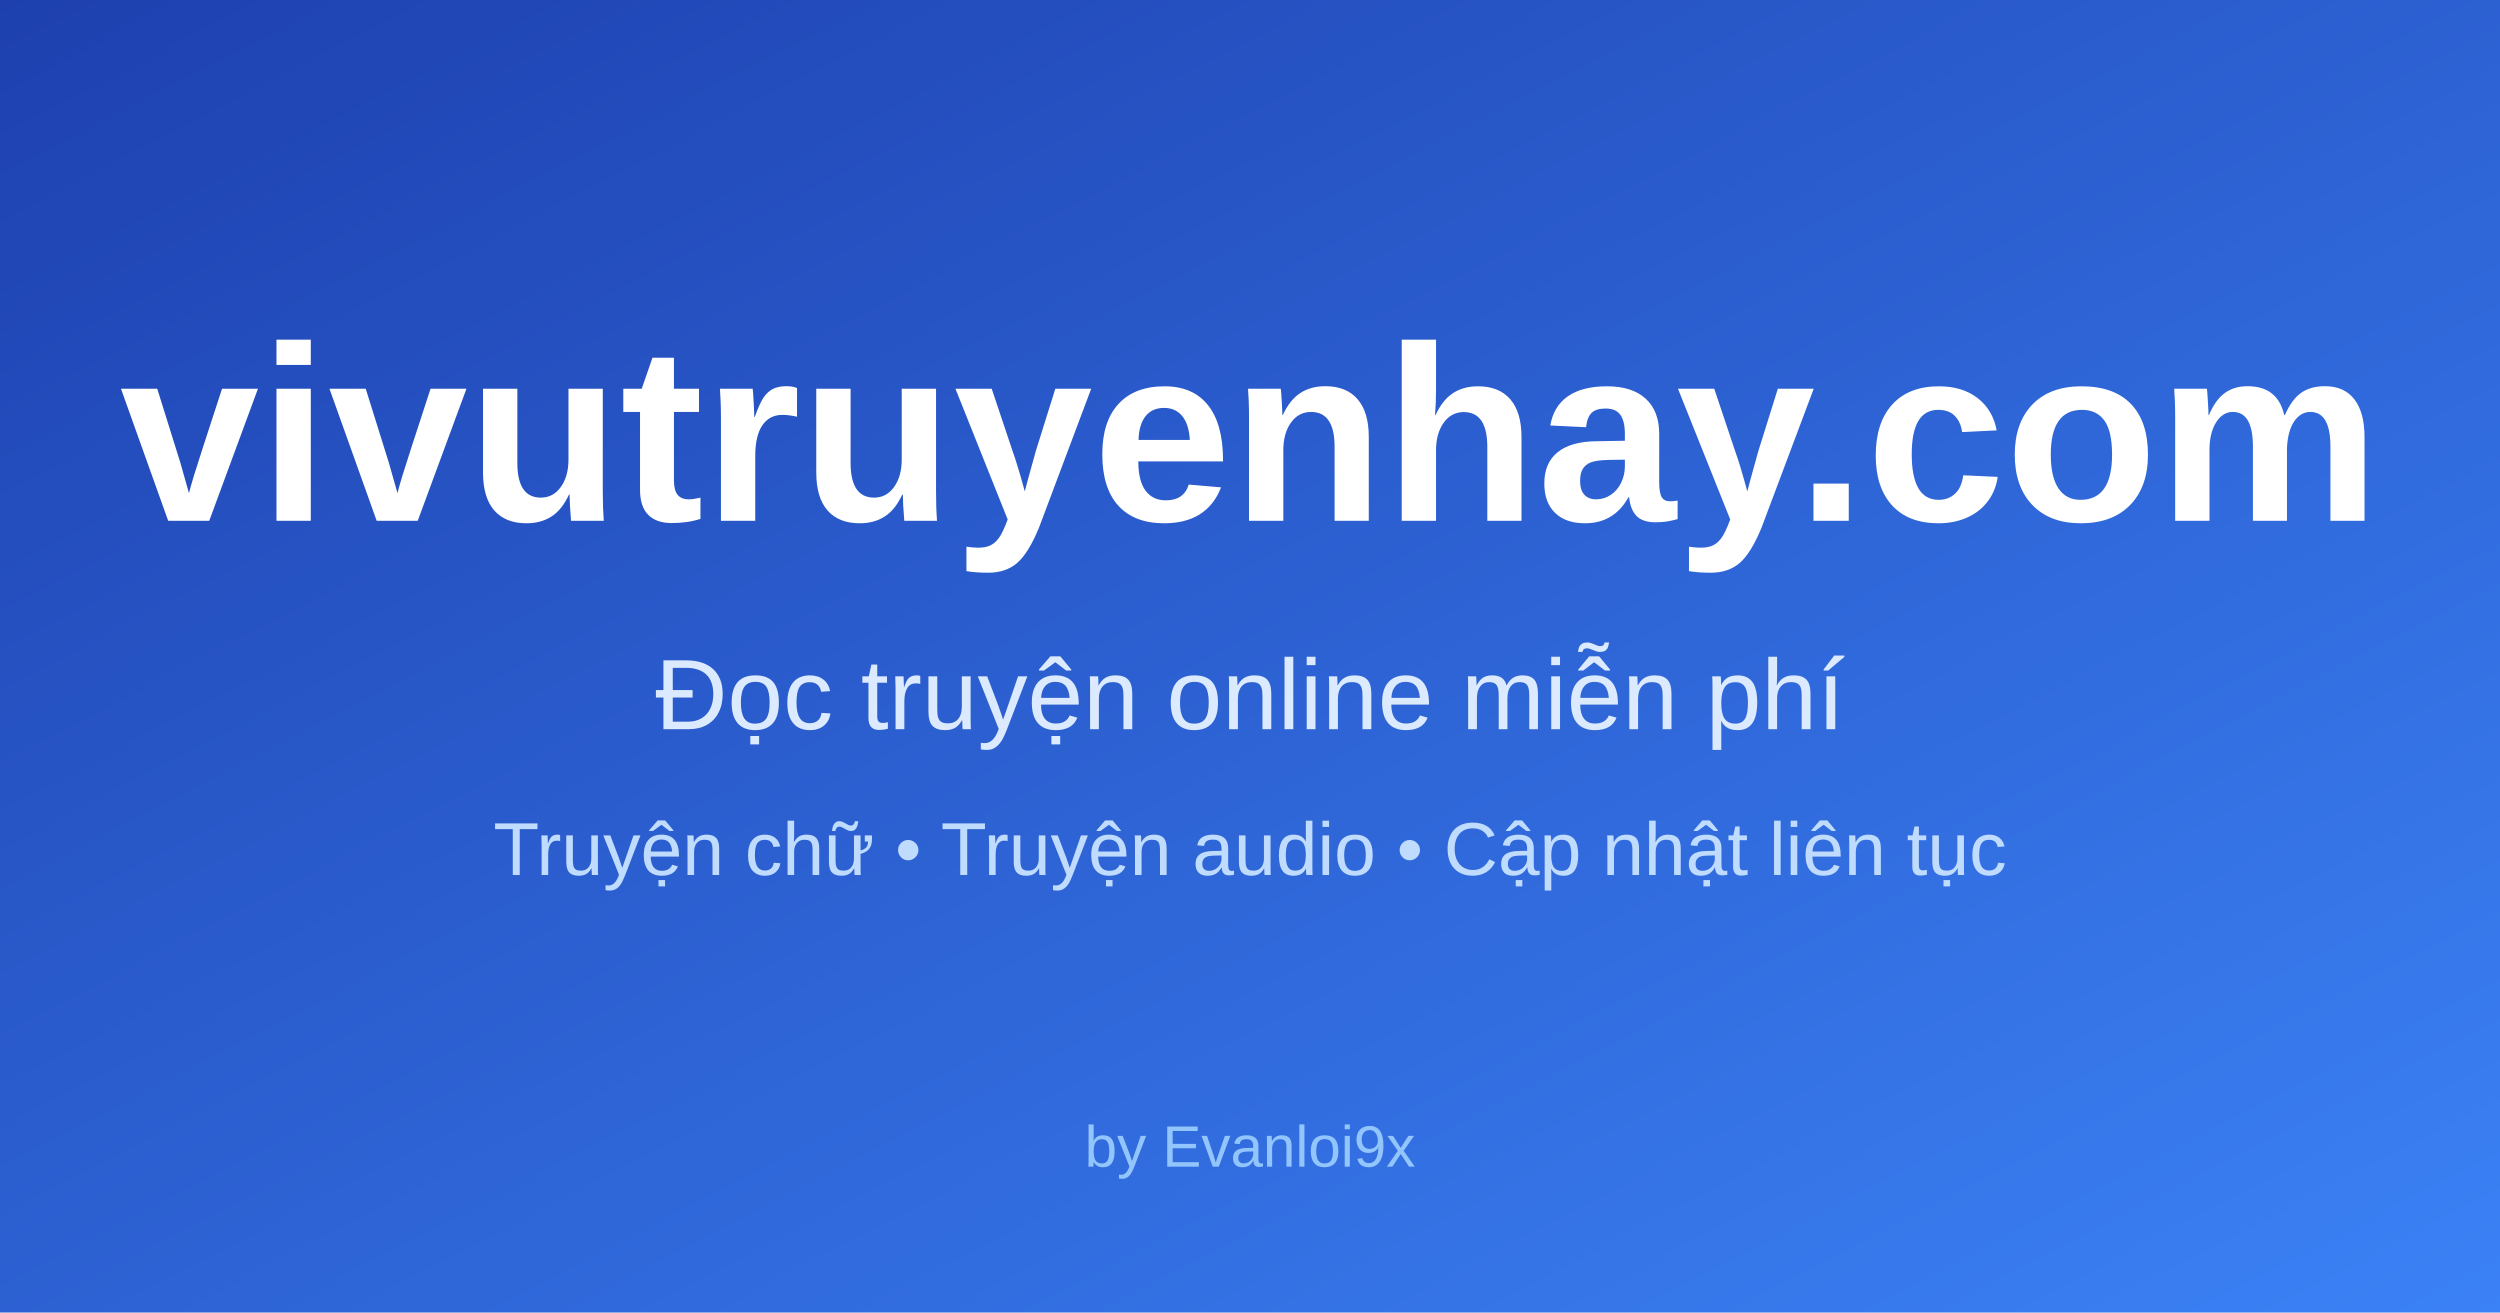
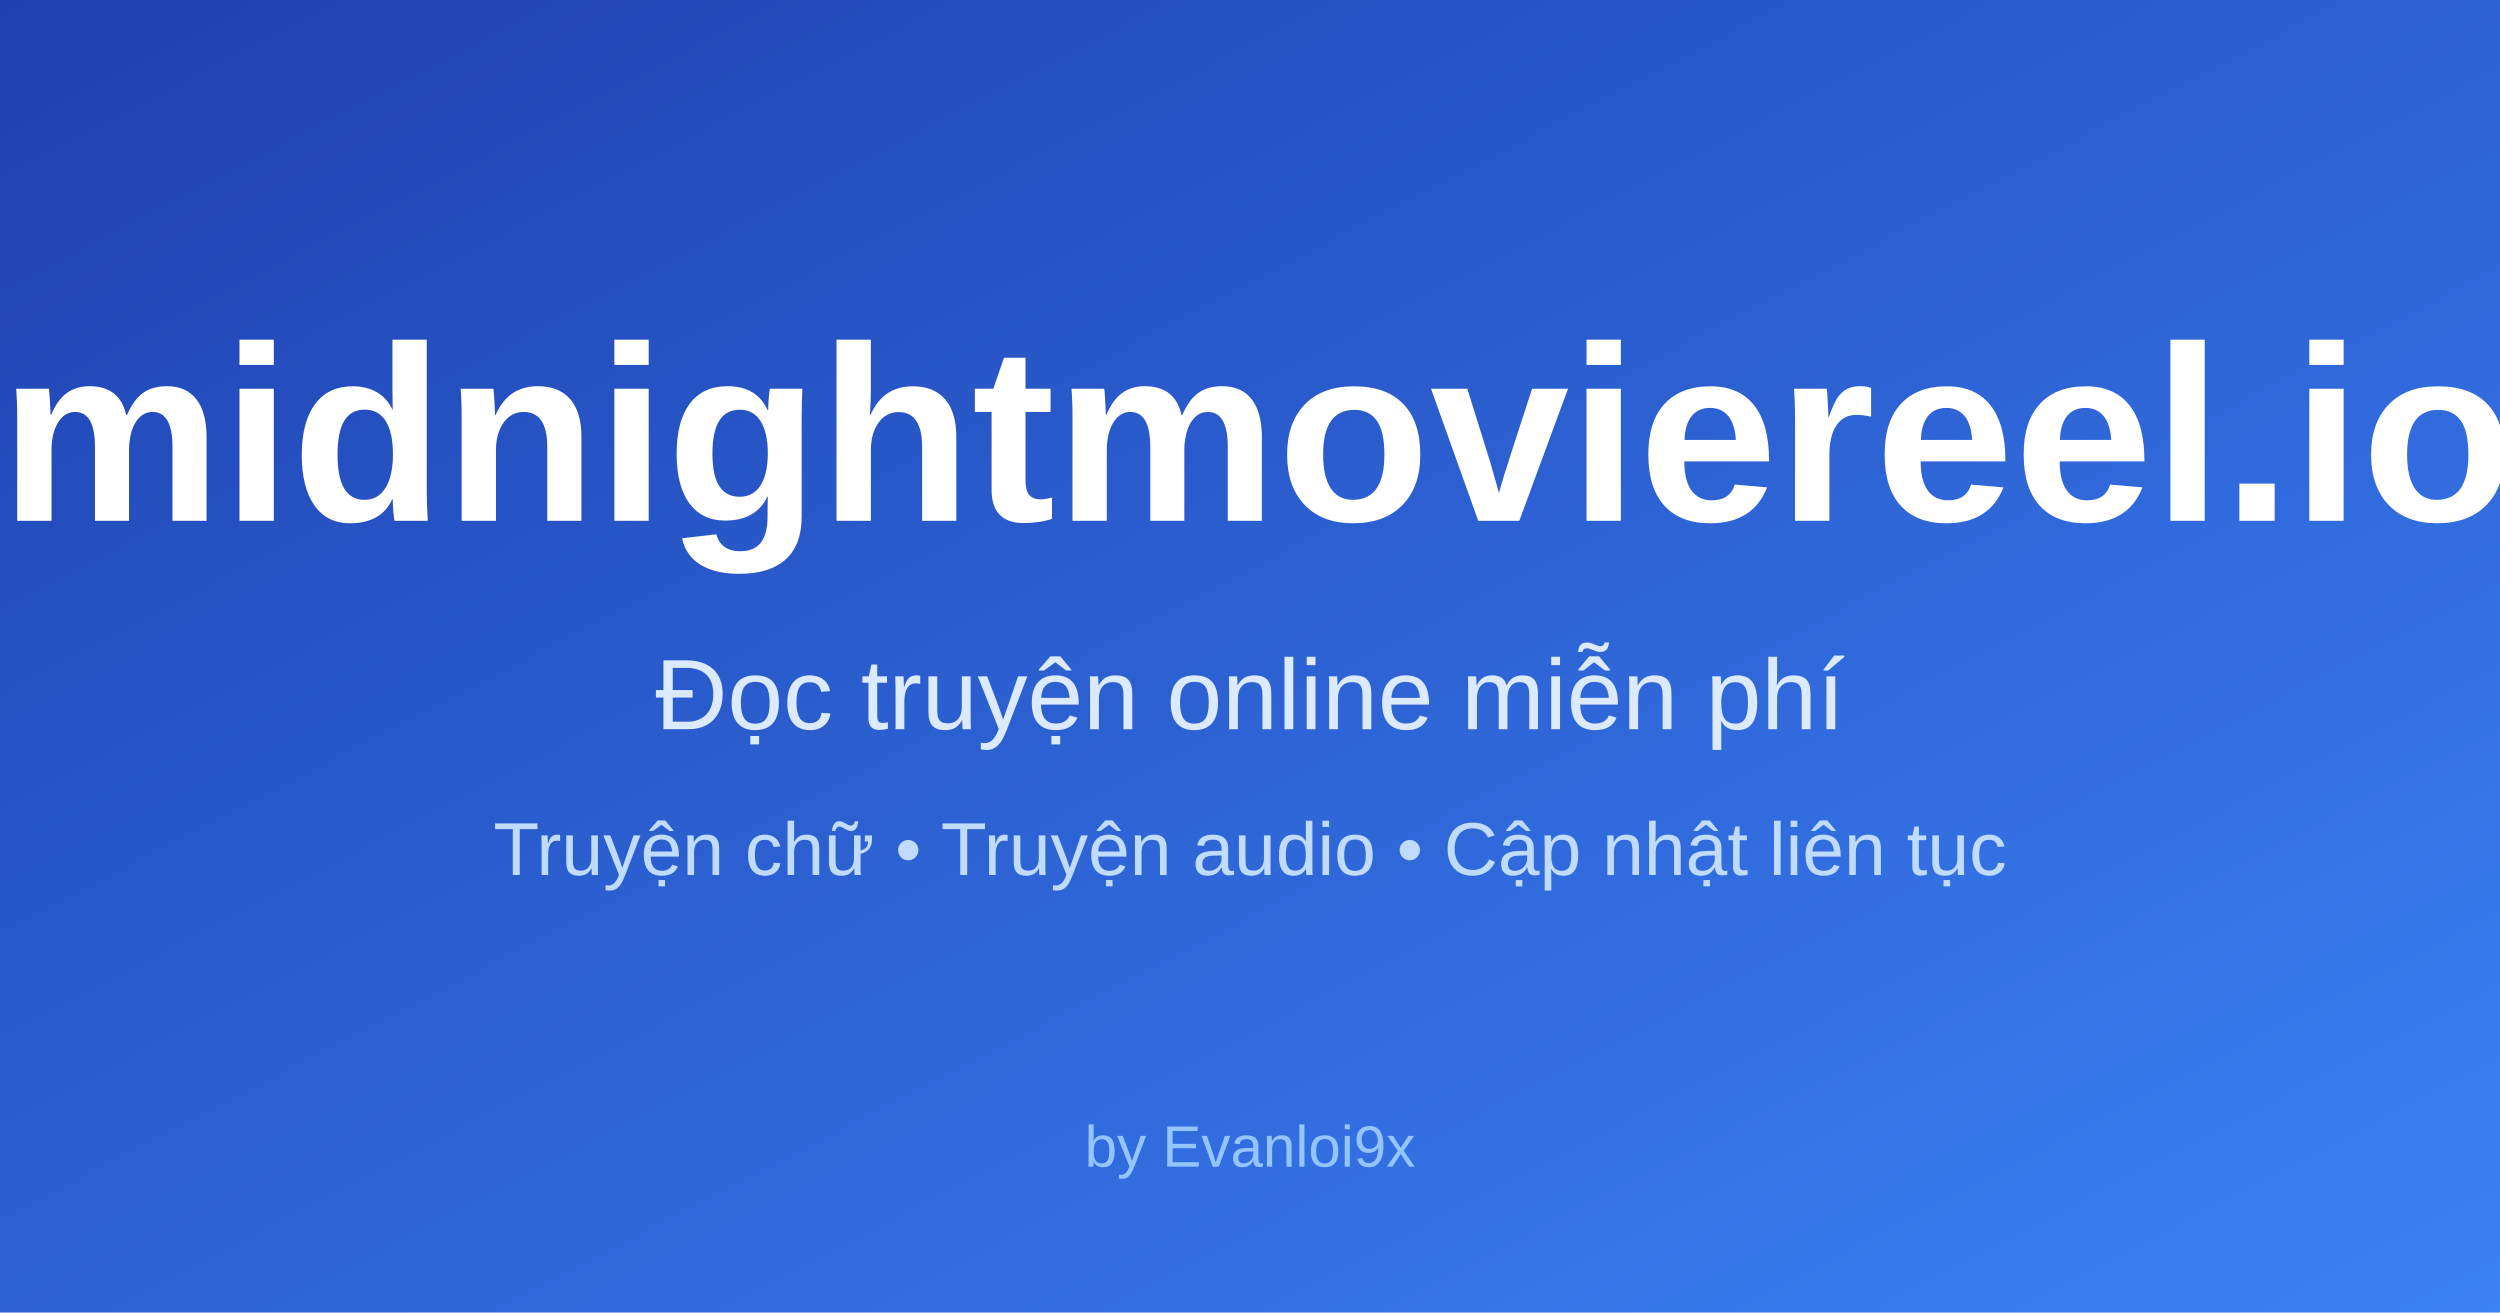
<svg xmlns="http://www.w3.org/2000/svg" viewBox="0 0 1200 630" width="1200" height="630">
  <defs>
    <linearGradient id="grad" x1="0%" y1="0%" x2="100%" y2="100%">
      <stop offset="0%" style="stop-color:#1e40af;stop-opacity:1" />
      <stop offset="100%" style="stop-color:#3b82f6;stop-opacity:1" />
    </linearGradient>
  </defs>
  <rect width="1200" height="630" fill="url(#grad)" />
-   <text x="600" y="250" font-family="Arial, sans-serif" font-size="120" font-weight="bold" fill="white" text-anchor="middle">vivutruyenhay.com</text>
+   <text x="600" y="250" font-family="Arial, sans-serif" font-size="120" font-weight="bold" fill="white" text-anchor="middle">themidnightmoviereel.io.vn</text>
  <text x="600" y="350" font-family="Arial, sans-serif" font-size="48" fill="#dbeafe" text-anchor="middle">Đọc truyện online miễn phí</text>
  <text x="600" y="420" font-family="Arial, sans-serif" font-size="36" fill="#bfdbfe" text-anchor="middle">Truyện chữ • Truyện audio • Cập nhật liên tục</text>
  <text x="600" y="560" font-family="Arial, sans-serif" font-size="28" fill="#93c5fd" text-anchor="middle">by Evanloi9x</text>
</svg>
